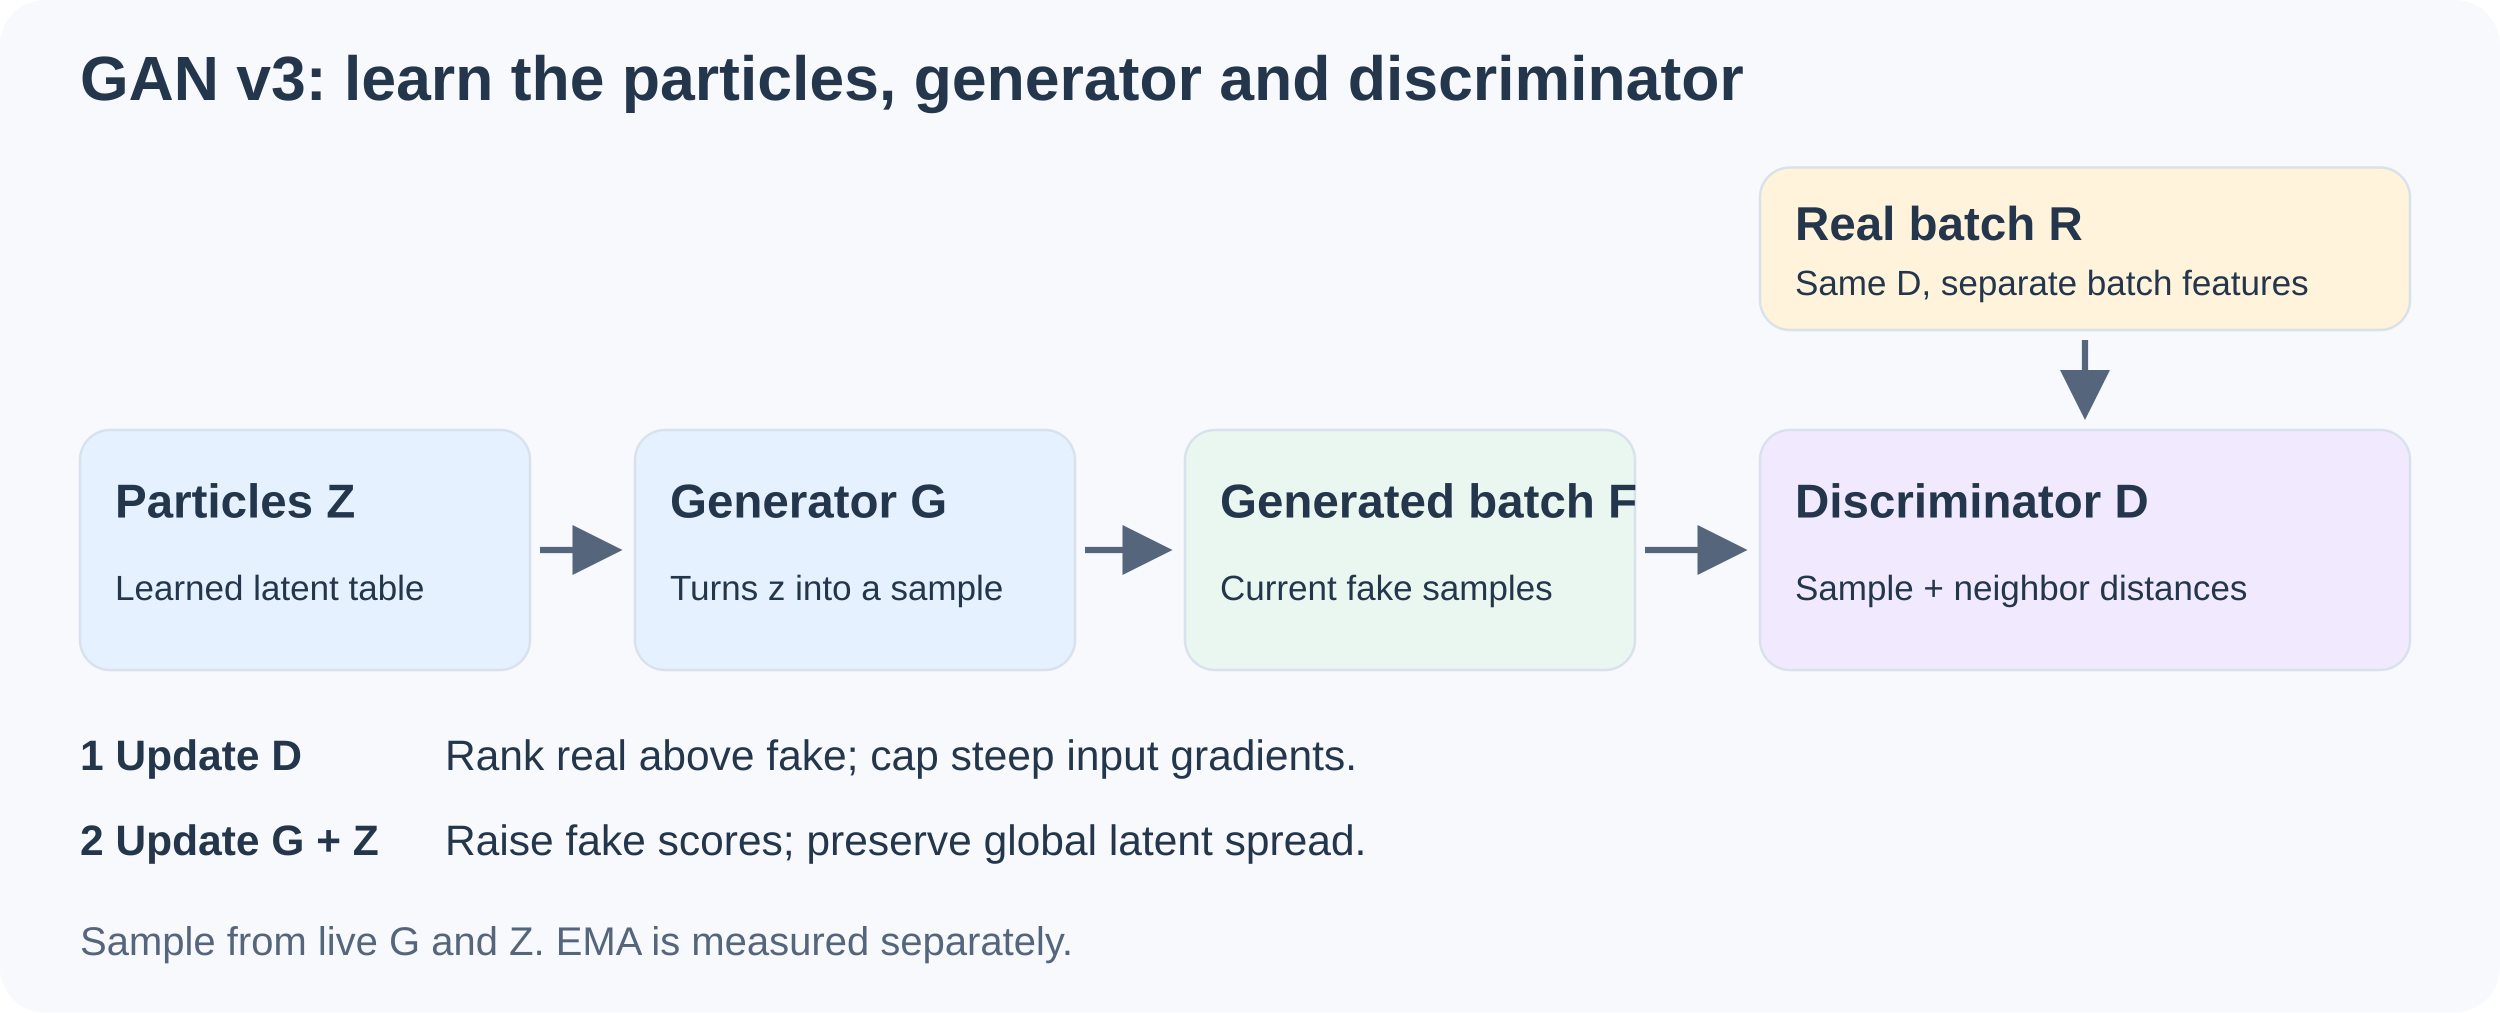
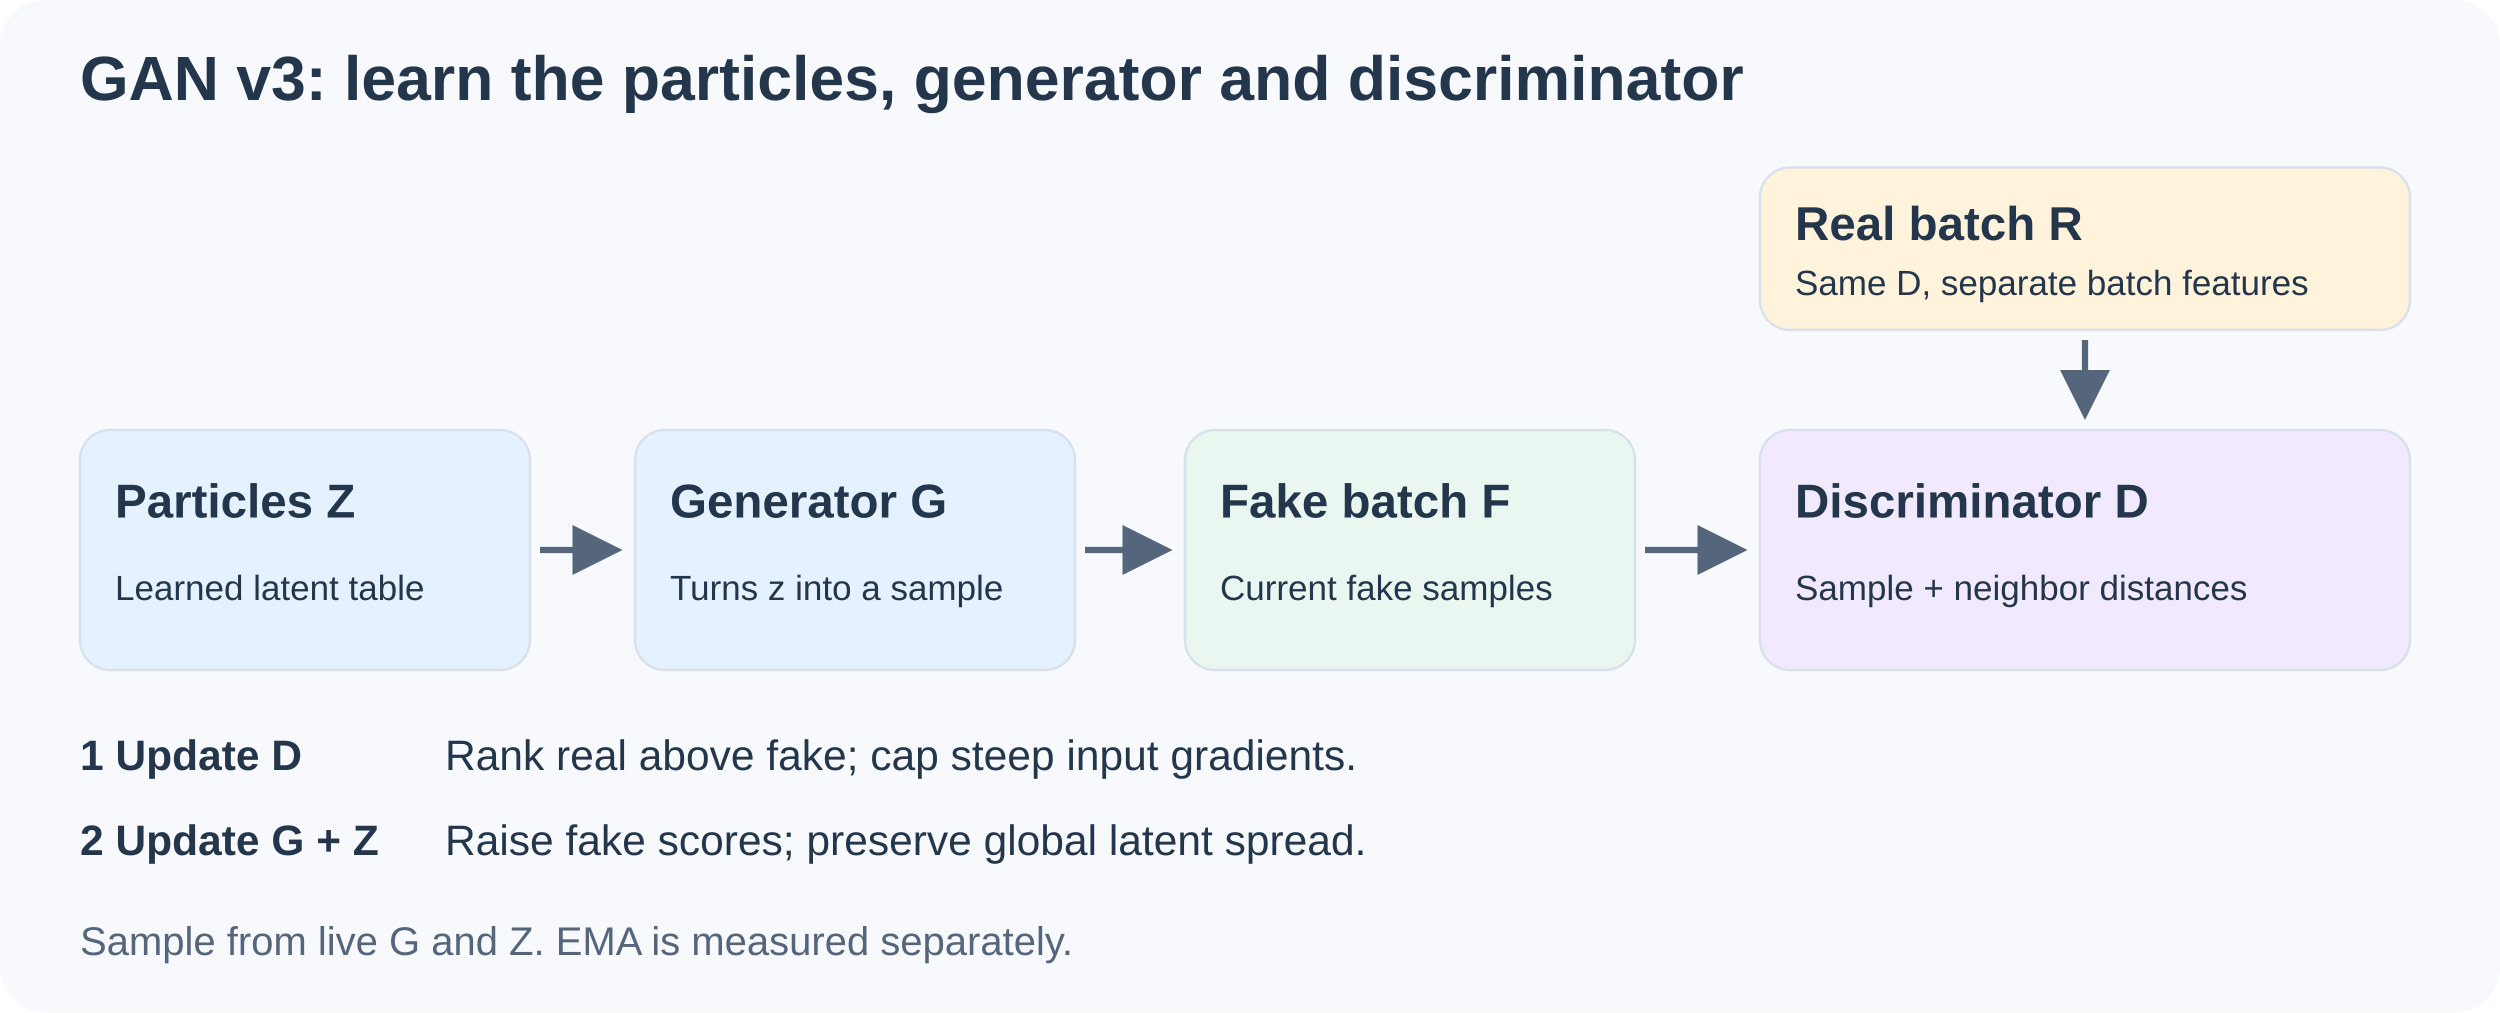
<svg xmlns="http://www.w3.org/2000/svg" width="1000" height="405" viewBox="0 0 1000 405" role="img" aria-labelledby="title desc">
  <defs>
    <marker id="arrow" markerWidth="8" markerHeight="8" refX="6" refY="4" orient="auto">
      <path d="M0,0 L8,4 L0,8" fill="#54657c" />
    </marker>
  </defs>
  <rect width="1000" height="405" rx="18" fill="#f7f9fc" />
  <text x="32" y="40" fill="#24364b" font-family="Arial, sans-serif" font-size="25" font-weight="700" text-anchor="start">GAN v3: learn the particles, generator and discriminator</text>
  <rect x="32" y="172" width="180" height="96" rx="12" fill="#e6f1ff" stroke="#d9e1ec" />
  <text x="46" y="207" fill="#24364b" font-family="Arial, sans-serif" font-size="19" font-weight="700" text-anchor="start">Particles Z</text>
  <text x="46" y="240" fill="#24364b" font-family="Arial, sans-serif" font-size="14" font-weight="400" text-anchor="start">Learned latent table</text>
  <rect x="254" y="172" width="176" height="96" rx="12" fill="#e6f1ff" stroke="#d9e1ec" />
  <text x="268" y="207" fill="#24364b" font-family="Arial, sans-serif" font-size="19" font-weight="700" text-anchor="start">Generator G</text>
  <text x="268" y="240" fill="#24364b" font-family="Arial, sans-serif" font-size="14" font-weight="400" text-anchor="start">Turns z into a sample</text>
  <rect x="474" y="172" width="180" height="96" rx="12" fill="#eaf7f1" stroke="#d9e1ec" />
-   <text x="488" y="207" fill="#24364b" font-family="Arial, sans-serif" font-size="19" font-weight="700" text-anchor="start">Generated batch F</text>
+   <text x="488" y="207" fill="#24364b" font-family="Arial, sans-serif" font-size="19" font-weight="700" text-anchor="start">Fake batch F</text>
  <text x="488" y="240" fill="#24364b" font-family="Arial, sans-serif" font-size="14" font-weight="400" text-anchor="start">Current fake samples</text>
  <rect x="704" y="172" width="260" height="96" rx="12" fill="#f1eaff" stroke="#d9e1ec" />
  <text x="718" y="207" fill="#24364b" font-family="Arial, sans-serif" font-size="19" font-weight="700" text-anchor="start">Discriminator D</text>
  <text x="718" y="240" fill="#24364b" font-family="Arial, sans-serif" font-size="14" font-weight="400" text-anchor="start">Sample + neighbor distances</text>
  <line x1="216" y1="220" x2="244" y2="220" stroke="#54657c" stroke-width="2.5" marker-end="url(#arrow)" />
  <line x1="434" y1="220" x2="464" y2="220" stroke="#54657c" stroke-width="2.5" marker-end="url(#arrow)" />
  <line x1="658" y1="220" x2="694" y2="220" stroke="#54657c" stroke-width="2.5" marker-end="url(#arrow)" />
  <rect x="704" y="67" width="260" height="65" rx="12" fill="#fff3db" stroke="#d9e1ec" />
  <text x="718" y="96" fill="#24364b" font-family="Arial, sans-serif" font-size="19" font-weight="700" text-anchor="start">Real batch R</text>
  <text x="718" y="118" fill="#24364b" font-family="Arial, sans-serif" font-size="14" font-weight="400" text-anchor="start">Same D, separate batch features</text>
  <line x1="834" y1="136" x2="834" y2="163" stroke="#54657c" stroke-width="2.5" marker-end="url(#arrow)" />
  <text x="32" y="308" fill="#24364b" font-family="Arial, sans-serif" font-size="17" font-weight="700" text-anchor="start">1  Update D</text>
  <text x="178" y="308" fill="#24364b" font-family="Arial, sans-serif" font-size="17" font-weight="400" text-anchor="start">Rank real above fake; cap steep input gradients.</text>
  <text x="32" y="342" fill="#24364b" font-family="Arial, sans-serif" font-size="17" font-weight="700" text-anchor="start">2  Update G + Z</text>
  <text x="178" y="342" fill="#24364b" font-family="Arial, sans-serif" font-size="17" font-weight="400" text-anchor="start">Raise fake scores; preserve global latent spread.</text>
  <text x="32" y="382" fill="#54657c" font-family="Arial, sans-serif" font-size="16" font-weight="400" text-anchor="start">Sample from live G and Z. EMA is measured separately.</text>
</svg>
